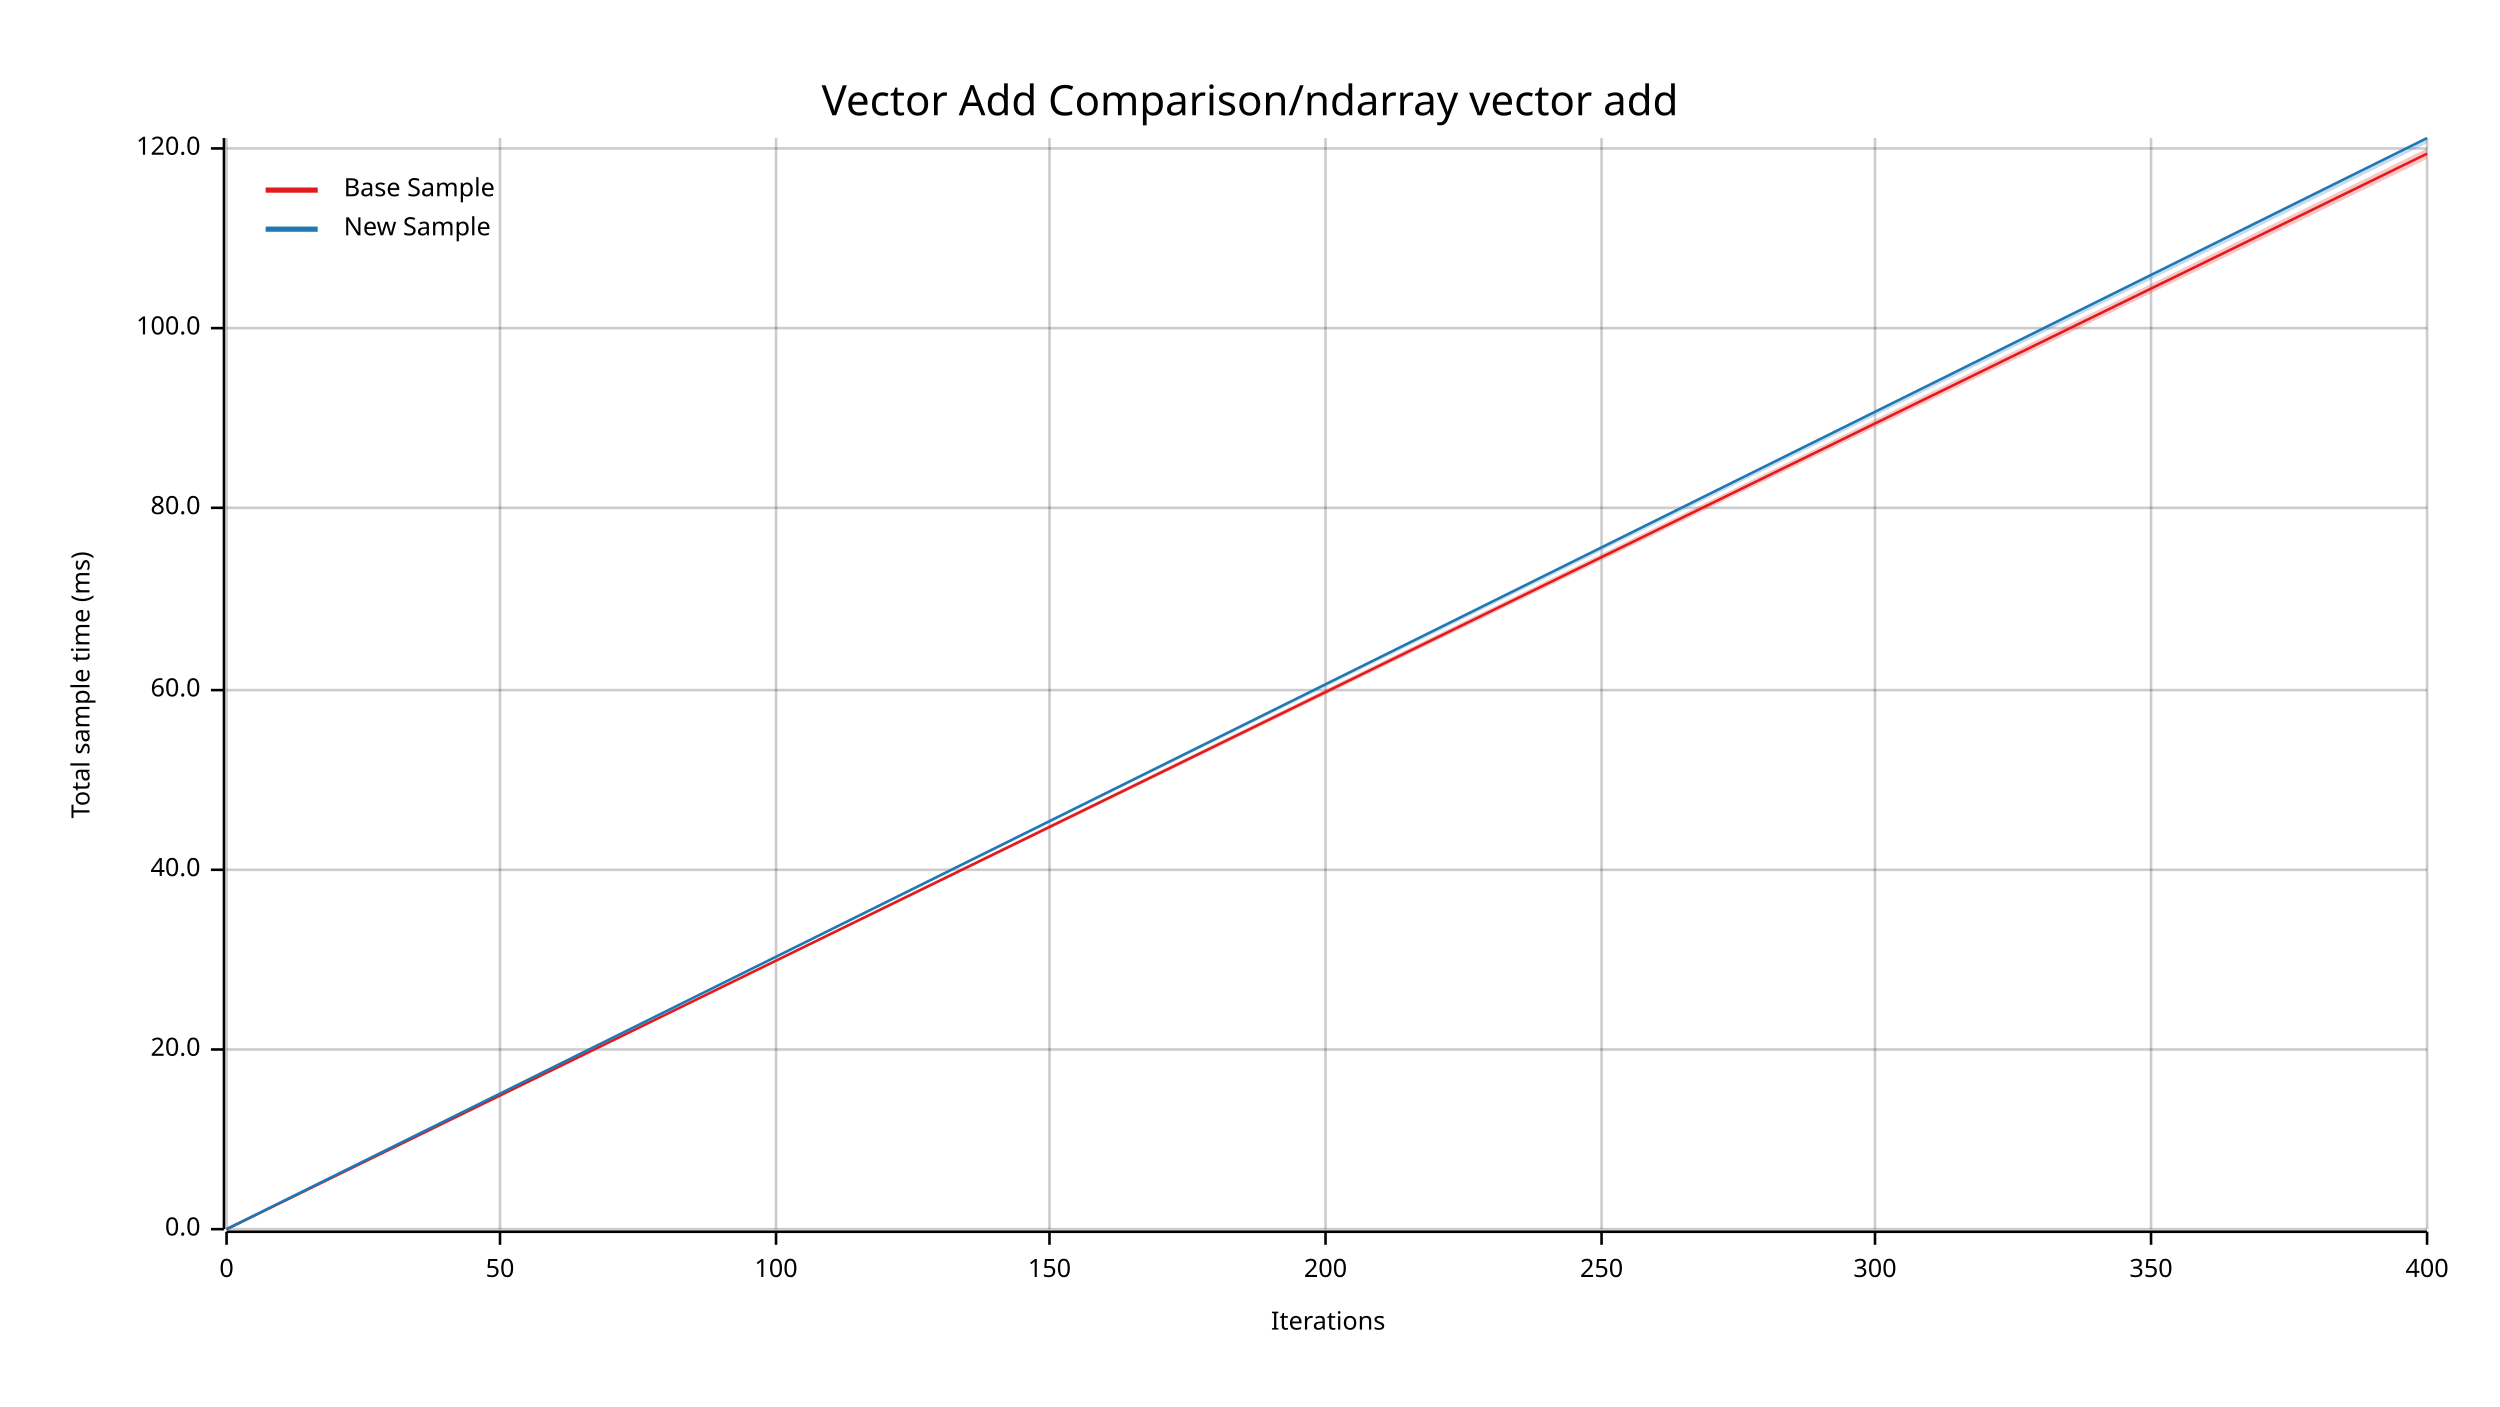
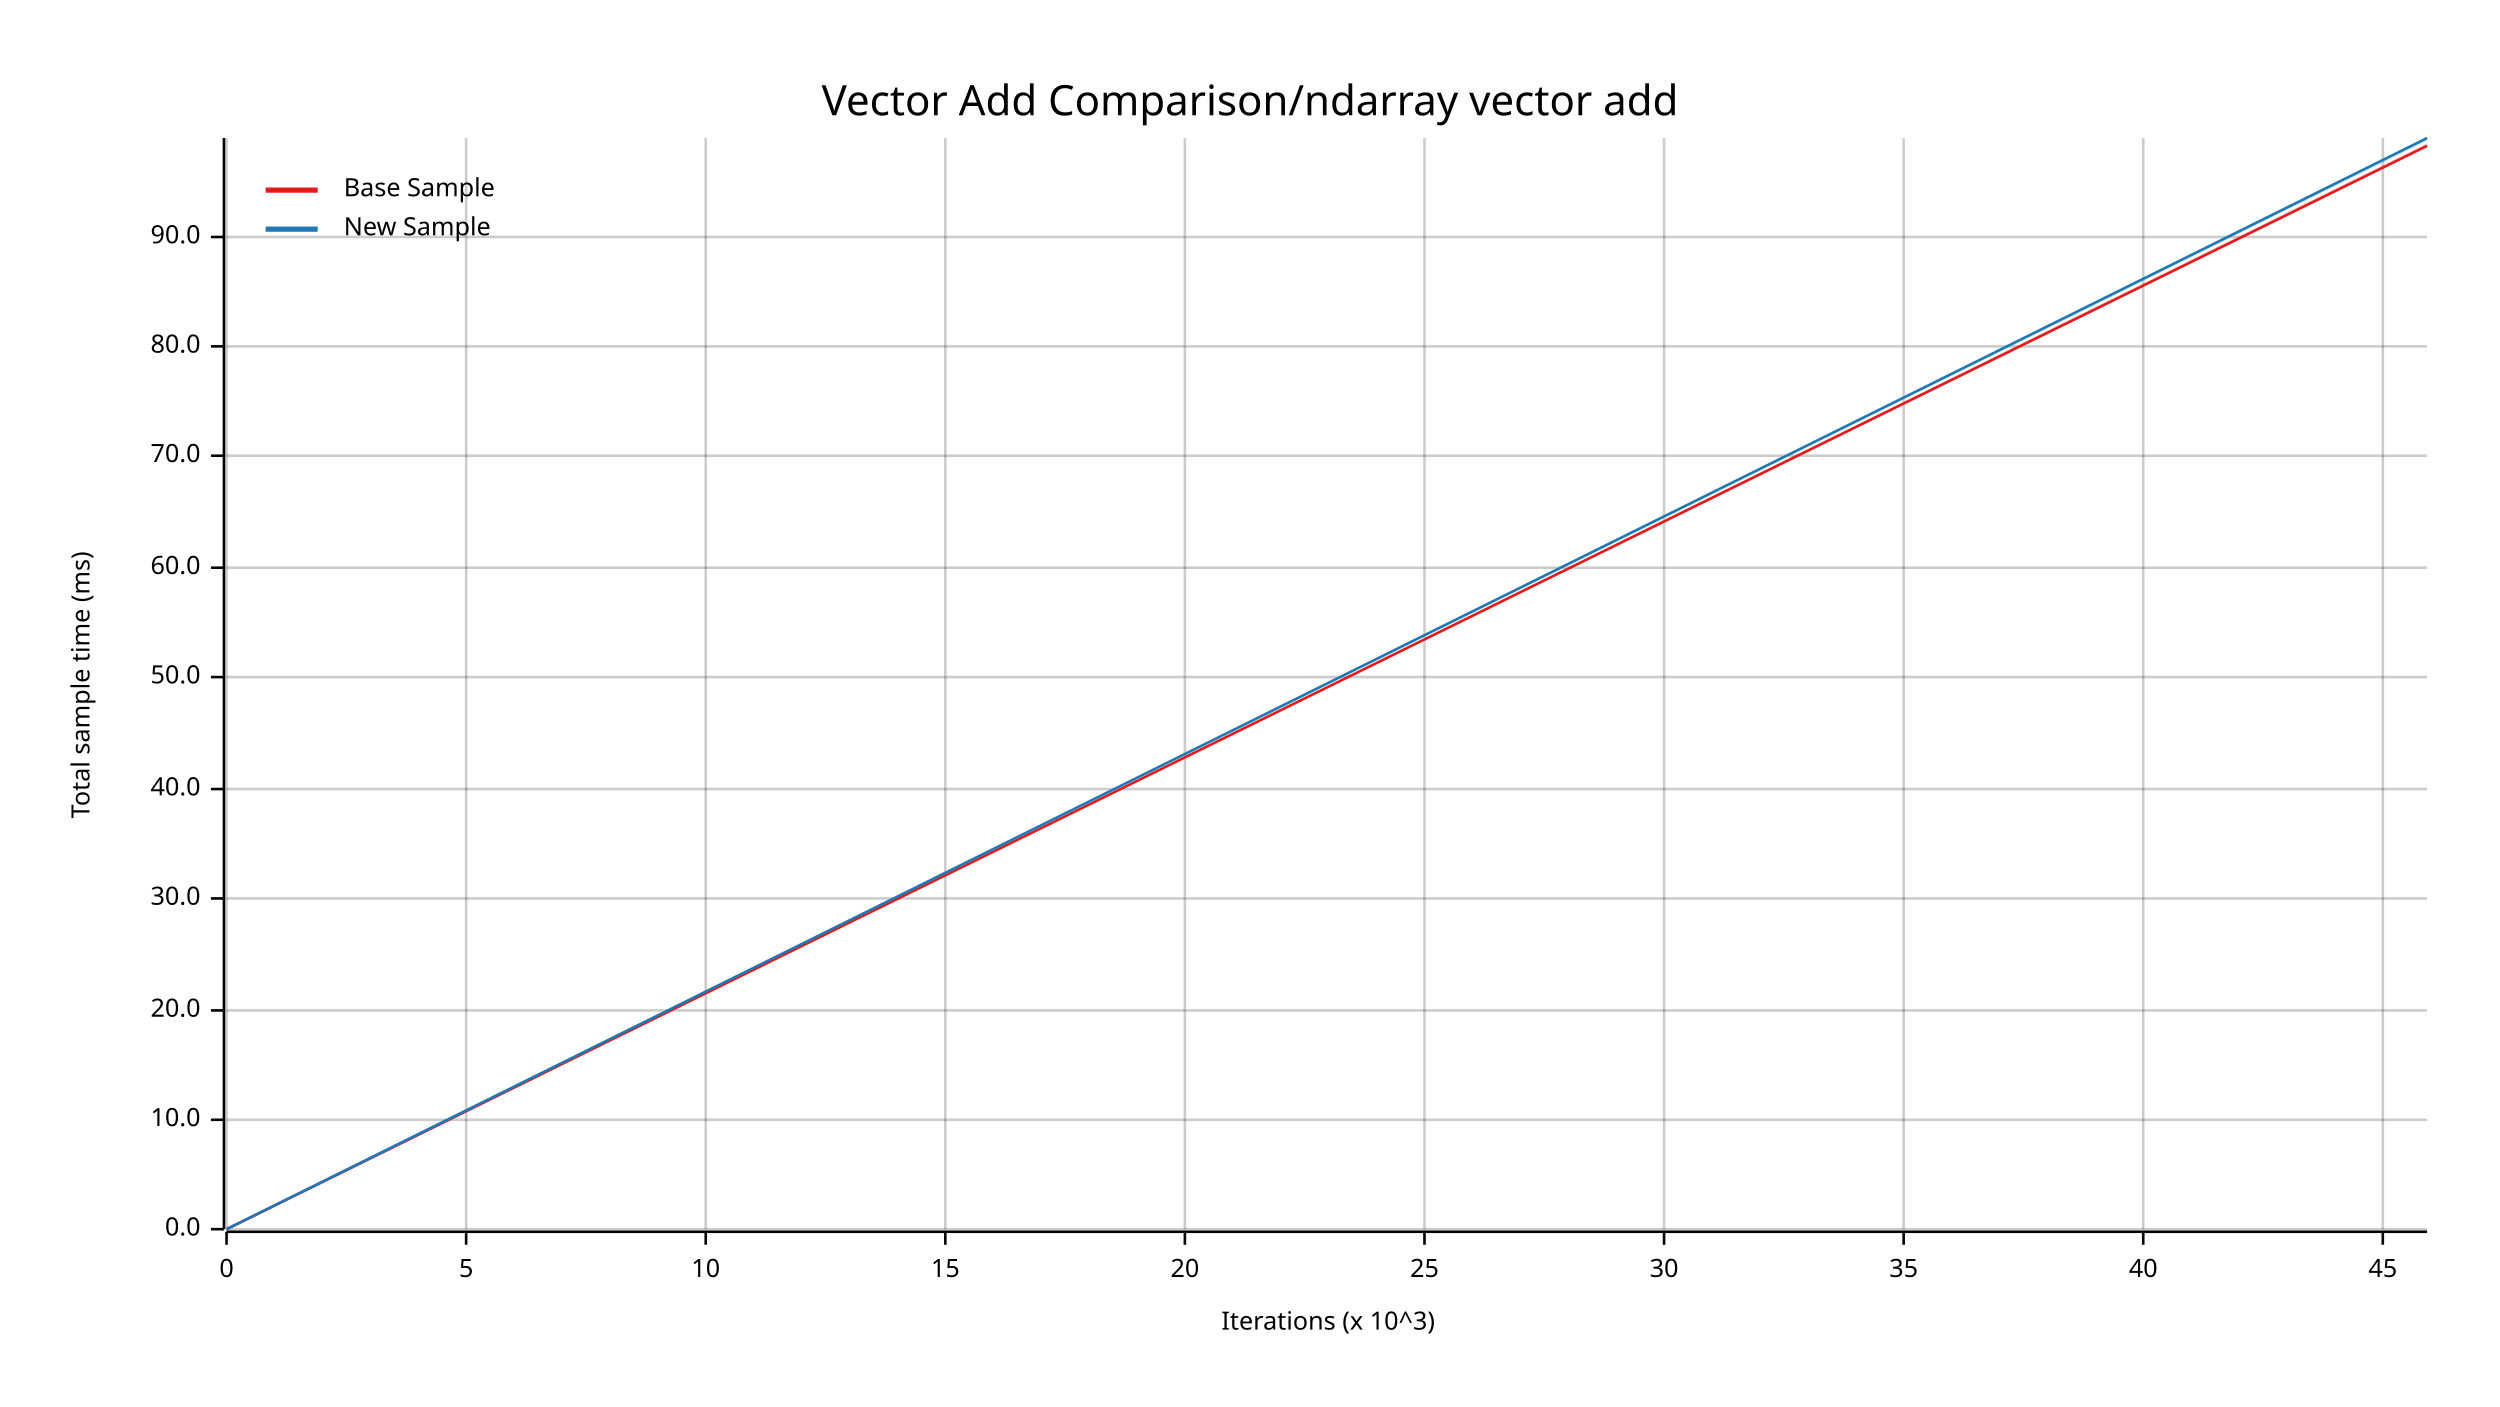
<svg xmlns="http://www.w3.org/2000/svg" width="960" height="540" viewBox="0 0 960 540">
  <text x="480" y="32" dy="0.76em" text-anchor="middle" font-family="sans-serif" font-size="16.129" opacity="1" fill="#000000">
Vector Add Comparison/ndarray vector add
</text>
  <text x="27" y="263" dy="0.76em" text-anchor="middle" font-family="sans-serif" font-size="9.677" opacity="1" fill="#000000" transform="rotate(270, 27, 263)">
Total sample time (ms)
</text>
  <text x="510" y="513" dy="-0.5ex" text-anchor="middle" font-family="sans-serif" font-size="9.677" opacity="1" fill="#000000">
- Iterations
+ Iterations (x 10^3)
</text>
  <line opacity="0.2" stroke="#000000" stroke-width="1" x1="87" y1="472" x2="87" y2="53" />
-   <line opacity="0.2" stroke="#000000" stroke-width="1" x1="192" y1="472" x2="192" y2="53" />
-   <line opacity="0.2" stroke="#000000" stroke-width="1" x1="298" y1="472" x2="298" y2="53" />
-   <line opacity="0.2" stroke="#000000" stroke-width="1" x1="403" y1="472" x2="403" y2="53" />
-   <line opacity="0.2" stroke="#000000" stroke-width="1" x1="509" y1="472" x2="509" y2="53" />
-   <line opacity="0.2" stroke="#000000" stroke-width="1" x1="615" y1="472" x2="615" y2="53" />
-   <line opacity="0.2" stroke="#000000" stroke-width="1" x1="720" y1="472" x2="720" y2="53" />
-   <line opacity="0.2" stroke="#000000" stroke-width="1" x1="826" y1="472" x2="826" y2="53" />
-   <line opacity="0.2" stroke="#000000" stroke-width="1" x1="932" y1="472" x2="932" y2="53" />
+   <line opacity="0.2" stroke="#000000" stroke-width="1" x1="179" y1="472" x2="179" y2="53" />
+   <line opacity="0.2" stroke="#000000" stroke-width="1" x1="271" y1="472" x2="271" y2="53" />
+   <line opacity="0.2" stroke="#000000" stroke-width="1" x1="363" y1="472" x2="363" y2="53" />
+   <line opacity="0.2" stroke="#000000" stroke-width="1" x1="455" y1="472" x2="455" y2="53" />
+   <line opacity="0.2" stroke="#000000" stroke-width="1" x1="547" y1="472" x2="547" y2="53" />
+   <line opacity="0.2" stroke="#000000" stroke-width="1" x1="639" y1="472" x2="639" y2="53" />
+   <line opacity="0.2" stroke="#000000" stroke-width="1" x1="731" y1="472" x2="731" y2="53" />
+   <line opacity="0.2" stroke="#000000" stroke-width="1" x1="823" y1="472" x2="823" y2="53" />
+   <line opacity="0.2" stroke="#000000" stroke-width="1" x1="915" y1="472" x2="915" y2="53" />
  <line opacity="0.2" stroke="#000000" stroke-width="1" x1="87" y1="472" x2="932" y2="472" />
-   <line opacity="0.2" stroke="#000000" stroke-width="1" x1="87" y1="403" x2="932" y2="403" />
-   <line opacity="0.2" stroke="#000000" stroke-width="1" x1="87" y1="334" x2="932" y2="334" />
-   <line opacity="0.2" stroke="#000000" stroke-width="1" x1="87" y1="265" x2="932" y2="265" />
-   <line opacity="0.2" stroke="#000000" stroke-width="1" x1="87" y1="195" x2="932" y2="195" />
-   <line opacity="0.2" stroke="#000000" stroke-width="1" x1="87" y1="126" x2="932" y2="126" />
-   <line opacity="0.2" stroke="#000000" stroke-width="1" x1="87" y1="57" x2="932" y2="57" />
+   <line opacity="0.2" stroke="#000000" stroke-width="1" x1="87" y1="430" x2="932" y2="430" />
+   <line opacity="0.2" stroke="#000000" stroke-width="1" x1="87" y1="388" x2="932" y2="388" />
+   <line opacity="0.2" stroke="#000000" stroke-width="1" x1="87" y1="345" x2="932" y2="345" />
+   <line opacity="0.2" stroke="#000000" stroke-width="1" x1="87" y1="303" x2="932" y2="303" />
+   <line opacity="0.2" stroke="#000000" stroke-width="1" x1="87" y1="260" x2="932" y2="260" />
+   <line opacity="0.2" stroke="#000000" stroke-width="1" x1="87" y1="218" x2="932" y2="218" />
+   <line opacity="0.2" stroke="#000000" stroke-width="1" x1="87" y1="175" x2="932" y2="175" />
+   <line opacity="0.2" stroke="#000000" stroke-width="1" x1="87" y1="133" x2="932" y2="133" />
+   <line opacity="0.2" stroke="#000000" stroke-width="1" x1="87" y1="91" x2="932" y2="91" />
  <polyline fill="none" opacity="1" stroke="#000000" stroke-width="1" points="86,53 86,472 " />
  <text x="77" y="472" dy="0.5ex" text-anchor="end" font-family="sans-serif" font-size="9.677" opacity="1" fill="#000000">
0.0
</text>
  <polyline fill="none" opacity="1" stroke="#000000" stroke-width="1" points="81,472 86,472 " />
-   <text x="77" y="403" dy="0.5ex" text-anchor="end" font-family="sans-serif" font-size="9.677" opacity="1" fill="#000000">
+   <text x="77" y="430" dy="0.5ex" text-anchor="end" font-family="sans-serif" font-size="9.677" opacity="1" fill="#000000">
+ 10.0
+ </text>
+   <polyline fill="none" opacity="1" stroke="#000000" stroke-width="1" points="81,430 86,430 " />
+   <text x="77" y="388" dy="0.5ex" text-anchor="end" font-family="sans-serif" font-size="9.677" opacity="1" fill="#000000">
20.0
</text>
-   <polyline fill="none" opacity="1" stroke="#000000" stroke-width="1" points="81,403 86,403 " />
-   <text x="77" y="334" dy="0.5ex" text-anchor="end" font-family="sans-serif" font-size="9.677" opacity="1" fill="#000000">
+   <polyline fill="none" opacity="1" stroke="#000000" stroke-width="1" points="81,388 86,388 " />
+   <text x="77" y="345" dy="0.5ex" text-anchor="end" font-family="sans-serif" font-size="9.677" opacity="1" fill="#000000">
+ 30.0
+ </text>
+   <polyline fill="none" opacity="1" stroke="#000000" stroke-width="1" points="81,345 86,345 " />
+   <text x="77" y="303" dy="0.5ex" text-anchor="end" font-family="sans-serif" font-size="9.677" opacity="1" fill="#000000">
40.0
</text>
-   <polyline fill="none" opacity="1" stroke="#000000" stroke-width="1" points="81,334 86,334 " />
-   <text x="77" y="265" dy="0.5ex" text-anchor="end" font-family="sans-serif" font-size="9.677" opacity="1" fill="#000000">
+   <polyline fill="none" opacity="1" stroke="#000000" stroke-width="1" points="81,303 86,303 " />
+   <text x="77" y="260" dy="0.5ex" text-anchor="end" font-family="sans-serif" font-size="9.677" opacity="1" fill="#000000">
+ 50.0
+ </text>
+   <polyline fill="none" opacity="1" stroke="#000000" stroke-width="1" points="81,260 86,260 " />
+   <text x="77" y="218" dy="0.5ex" text-anchor="end" font-family="sans-serif" font-size="9.677" opacity="1" fill="#000000">
60.0
</text>
-   <polyline fill="none" opacity="1" stroke="#000000" stroke-width="1" points="81,265 86,265 " />
-   <text x="77" y="195" dy="0.5ex" text-anchor="end" font-family="sans-serif" font-size="9.677" opacity="1" fill="#000000">
+   <polyline fill="none" opacity="1" stroke="#000000" stroke-width="1" points="81,218 86,218 " />
+   <text x="77" y="175" dy="0.5ex" text-anchor="end" font-family="sans-serif" font-size="9.677" opacity="1" fill="#000000">
+ 70.0
+ </text>
+   <polyline fill="none" opacity="1" stroke="#000000" stroke-width="1" points="81,175 86,175 " />
+   <text x="77" y="133" dy="0.5ex" text-anchor="end" font-family="sans-serif" font-size="9.677" opacity="1" fill="#000000">
80.0
</text>
-   <polyline fill="none" opacity="1" stroke="#000000" stroke-width="1" points="81,195 86,195 " />
-   <text x="77" y="126" dy="0.5ex" text-anchor="end" font-family="sans-serif" font-size="9.677" opacity="1" fill="#000000">
- 100.0
+   <polyline fill="none" opacity="1" stroke="#000000" stroke-width="1" points="81,133 86,133 " />
+   <text x="77" y="91" dy="0.5ex" text-anchor="end" font-family="sans-serif" font-size="9.677" opacity="1" fill="#000000">
+ 90.0
</text>
-   <polyline fill="none" opacity="1" stroke="#000000" stroke-width="1" points="81,126 86,126 " />
-   <text x="77" y="57" dy="0.5ex" text-anchor="end" font-family="sans-serif" font-size="9.677" opacity="1" fill="#000000">
- 120.0
- </text>
-   <polyline fill="none" opacity="1" stroke="#000000" stroke-width="1" points="81,57 86,57 " />
+   <polyline fill="none" opacity="1" stroke="#000000" stroke-width="1" points="81,91 86,91 " />
  <polyline fill="none" opacity="1" stroke="#000000" stroke-width="1" points="87,473 932,473 " />
  <text x="87" y="483" dy="0.76em" text-anchor="middle" font-family="sans-serif" font-size="9.677" opacity="1" fill="#000000">
0
</text>
  <polyline fill="none" opacity="1" stroke="#000000" stroke-width="1" points="87,473 87,478 " />
-   <text x="192" y="483" dy="0.76em" text-anchor="middle" font-family="sans-serif" font-size="9.677" opacity="1" fill="#000000">
- 50
+   <text x="179" y="483" dy="0.76em" text-anchor="middle" font-family="sans-serif" font-size="9.677" opacity="1" fill="#000000">
+ 5
</text>
-   <polyline fill="none" opacity="1" stroke="#000000" stroke-width="1" points="192,473 192,478 " />
-   <text x="298" y="483" dy="0.76em" text-anchor="middle" font-family="sans-serif" font-size="9.677" opacity="1" fill="#000000">
- 100
+   <polyline fill="none" opacity="1" stroke="#000000" stroke-width="1" points="179,473 179,478 " />
+   <text x="271" y="483" dy="0.76em" text-anchor="middle" font-family="sans-serif" font-size="9.677" opacity="1" fill="#000000">
+ 10
</text>
-   <polyline fill="none" opacity="1" stroke="#000000" stroke-width="1" points="298,473 298,478 " />
-   <text x="403" y="483" dy="0.76em" text-anchor="middle" font-family="sans-serif" font-size="9.677" opacity="1" fill="#000000">
- 150
+   <polyline fill="none" opacity="1" stroke="#000000" stroke-width="1" points="271,473 271,478 " />
+   <text x="363" y="483" dy="0.76em" text-anchor="middle" font-family="sans-serif" font-size="9.677" opacity="1" fill="#000000">
+ 15
</text>
-   <polyline fill="none" opacity="1" stroke="#000000" stroke-width="1" points="403,473 403,478 " />
-   <text x="509" y="483" dy="0.76em" text-anchor="middle" font-family="sans-serif" font-size="9.677" opacity="1" fill="#000000">
- 200
+   <polyline fill="none" opacity="1" stroke="#000000" stroke-width="1" points="363,473 363,478 " />
+   <text x="455" y="483" dy="0.76em" text-anchor="middle" font-family="sans-serif" font-size="9.677" opacity="1" fill="#000000">
+ 20
</text>
-   <polyline fill="none" opacity="1" stroke="#000000" stroke-width="1" points="509,473 509,478 " />
-   <text x="615" y="483" dy="0.76em" text-anchor="middle" font-family="sans-serif" font-size="9.677" opacity="1" fill="#000000">
- 250
+   <polyline fill="none" opacity="1" stroke="#000000" stroke-width="1" points="455,473 455,478 " />
+   <text x="547" y="483" dy="0.76em" text-anchor="middle" font-family="sans-serif" font-size="9.677" opacity="1" fill="#000000">
+ 25
</text>
-   <polyline fill="none" opacity="1" stroke="#000000" stroke-width="1" points="615,473 615,478 " />
-   <text x="720" y="483" dy="0.76em" text-anchor="middle" font-family="sans-serif" font-size="9.677" opacity="1" fill="#000000">
- 300
+   <polyline fill="none" opacity="1" stroke="#000000" stroke-width="1" points="547,473 547,478 " />
+   <text x="639" y="483" dy="0.76em" text-anchor="middle" font-family="sans-serif" font-size="9.677" opacity="1" fill="#000000">
+ 30
</text>
-   <polyline fill="none" opacity="1" stroke="#000000" stroke-width="1" points="720,473 720,478 " />
-   <text x="826" y="483" dy="0.76em" text-anchor="middle" font-family="sans-serif" font-size="9.677" opacity="1" fill="#000000">
- 350
+   <polyline fill="none" opacity="1" stroke="#000000" stroke-width="1" points="639,473 639,478 " />
+   <text x="731" y="483" dy="0.76em" text-anchor="middle" font-family="sans-serif" font-size="9.677" opacity="1" fill="#000000">
+ 35
</text>
-   <polyline fill="none" opacity="1" stroke="#000000" stroke-width="1" points="826,473 826,478 " />
-   <text x="932" y="483" dy="0.76em" text-anchor="middle" font-family="sans-serif" font-size="9.677" opacity="1" fill="#000000">
- 400
+   <polyline fill="none" opacity="1" stroke="#000000" stroke-width="1" points="731,473 731,478 " />
+   <text x="823" y="483" dy="0.76em" text-anchor="middle" font-family="sans-serif" font-size="9.677" opacity="1" fill="#000000">
+ 40
</text>
-   <polyline fill="none" opacity="1" stroke="#000000" stroke-width="1" points="932,473 932,478 " />
-   <polyline fill="none" opacity="1" stroke="#E31A1C" stroke-width="1" points="87,472 932,59 " />
-   <polygon opacity="0.25" fill="#E31A1C" points="87,472 932,61 932,57 " />
+   <polyline fill="none" opacity="1" stroke="#000000" stroke-width="1" points="823,473 823,478 " />
+   <text x="915" y="483" dy="0.76em" text-anchor="middle" font-family="sans-serif" font-size="9.677" opacity="1" fill="#000000">
+ 45
+ </text>
+   <polyline fill="none" opacity="1" stroke="#000000" stroke-width="1" points="915,473 915,478 " />
+   <polyline fill="none" opacity="1" stroke="#E31A1C" stroke-width="1" points="87,472 932,56 " />
+   <polygon opacity="0.25" fill="#E31A1C" points="87,472 932,56 932,55 " />
  <polyline fill="none" opacity="1" stroke="#1F78B4" stroke-width="1" points="87,472 932,53 " />
-   <polygon opacity="0.25" fill="#1F78B4" points="87,472 932,55 932,53 " />
+   <polygon opacity="0.25" fill="#1F78B4" points="87,472 932,54 932,53 " />
  <text x="132" y="68" dy="0.76em" text-anchor="start" font-family="sans-serif" font-size="9.677" opacity="1" fill="#000000">
Base Sample
</text>
  <text x="132" y="83" dy="0.76em" text-anchor="start" font-family="sans-serif" font-size="9.677" opacity="1" fill="#000000">
New Sample
</text>
  <polyline fill="none" opacity="1" stroke="#E31A1C" stroke-width="2" points="102,73 122,73 " />
  <polyline fill="none" opacity="1" stroke="#1F78B4" stroke-width="2" points="102,88 122,88 " />
</svg>
